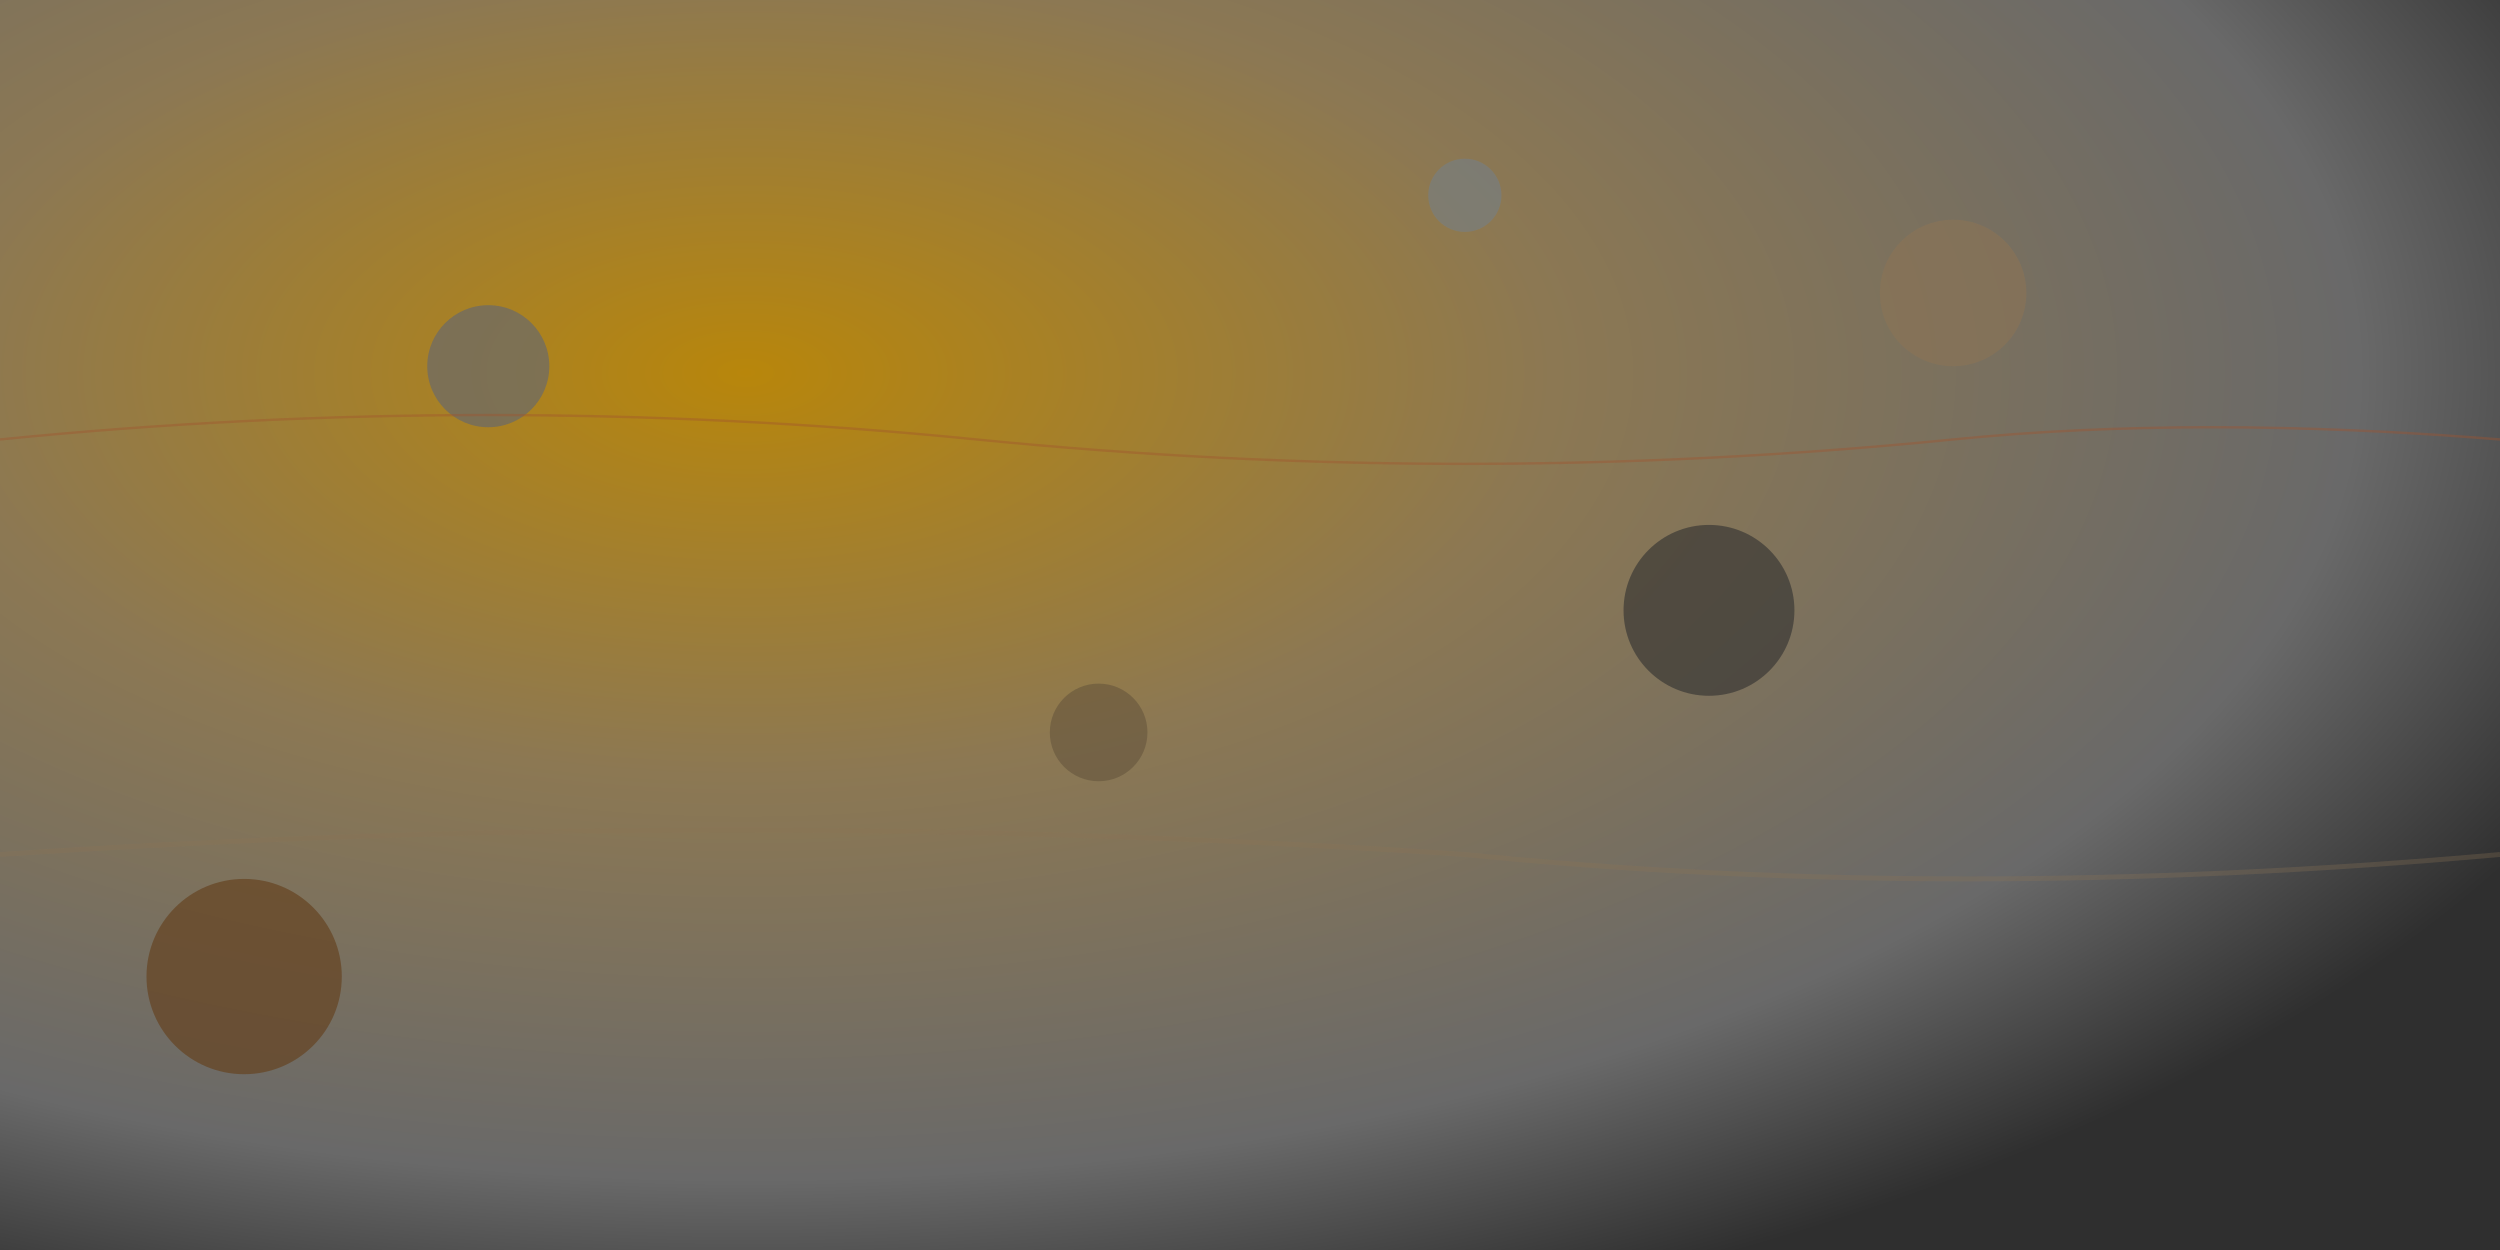
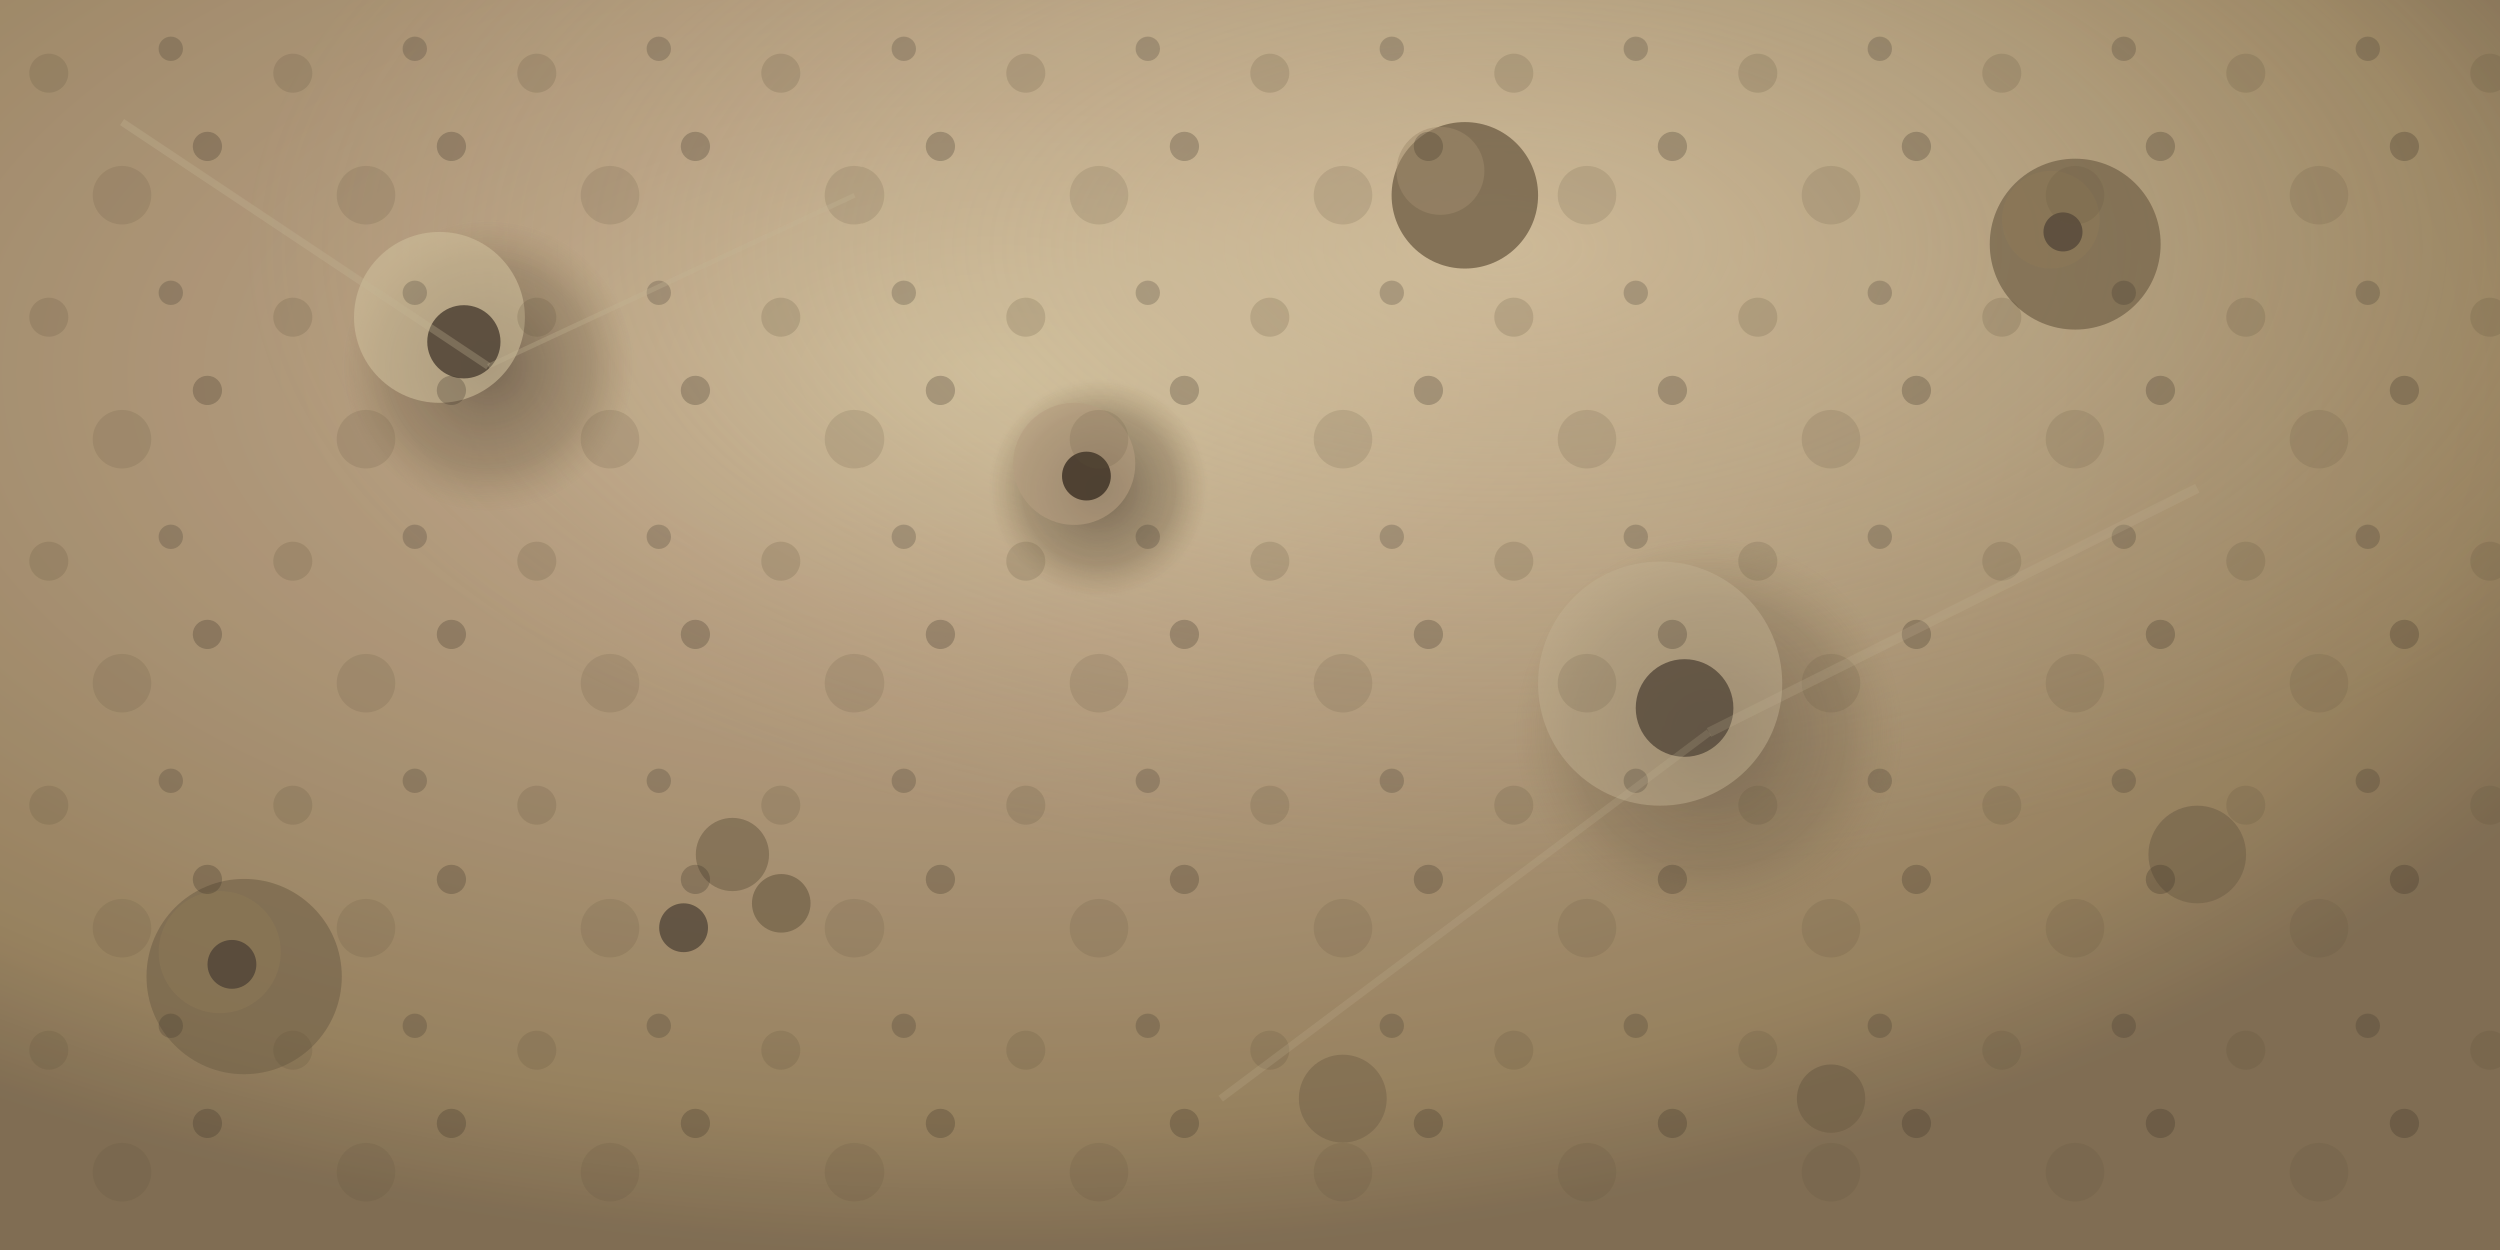
<svg xmlns="http://www.w3.org/2000/svg" width="1024" height="512">
  <defs>
-     <radialGradient id="mercuryGradient" cx="0.3" cy="0.3" r="0.8">
-       <stop offset="0%" style="stop-color:#B8860B;stop-opacity:1" />
-       <stop offset="40%" style="stop-color:#8C7853;stop-opacity:1" />
-       <stop offset="80%" style="stop-color:#696969;stop-opacity:1" />
-       <stop offset="100%" style="stop-color:#2F2F2F;stop-opacity:1" />
+     <radialGradient id="mercuryBase" cx="40%" cy="30%" r="70%">
+       <stop offset="0%" style="stop-color:#D4C4A0;stop-opacity:1" />
+       <stop offset="30%" style="stop-color:#B8A082;stop-opacity:1" />
+       <stop offset="60%" style="stop-color:#A08B6B;stop-opacity:1" />
+       <stop offset="85%" style="stop-color:#8C7853;stop-opacity:1" />
+       <stop offset="100%" style="stop-color:#6B5B42;stop-opacity:1" />
    </radialGradient>
+     <radialGradient id="craterShadow">
+       <stop offset="0%" style="stop-color:#4A3F32;stop-opacity:0.8" />
+       <stop offset="70%" style="stop-color:#6B5B42;stop-opacity:0.4" />
+       <stop offset="100%" style="stop-color:#8C7853;stop-opacity:0" />
+     </radialGradient>
+     <radialGradient id="highlands" cx="60%" cy="20%" r="50%">
+       <stop offset="0%" style="stop-color:#E6D6B0;stop-opacity:0.6" />
+       <stop offset="50%" style="stop-color:#D4C4A0;stop-opacity:0.4" />
+       <stop offset="100%" style="stop-color:#B8A082;stop-opacity:0.2" />
+     </radialGradient>
+     <pattern id="mercuryTexture" x="0" y="0" width="100" height="100" patternUnits="userSpaceOnUse">
+       <rect width="100" height="100" fill="#A08B6B" opacity="0.3" />
+       <circle cx="20" cy="30" r="8" fill="#6B5B42" opacity="0.6" />
+       <circle cx="70" cy="20" r="5" fill="#4A3F32" opacity="0.7" />
+       <circle cx="50" cy="80" r="12" fill="#6B5B42" opacity="0.5" />
+       <circle cx="85" cy="60" r="6" fill="#4A3F32" opacity="0.8" />
+     </pattern>
  </defs>
-   <rect width="100%" height="100%" fill="url(#mercuryGradient)" />
-   <circle cx="200" cy="150" r="25" fill="#696969" opacity="0.7" />
-   <circle cx="700" cy="250" r="35" fill="#2F2F2F" opacity="0.6" />
-   <circle cx="450" cy="300" r="20" fill="#5D4E37" opacity="0.5" />
-   <circle cx="800" cy="120" r="30" fill="#8B7355" opacity="0.6" />
-   <circle cx="100" cy="400" r="40" fill="#654321" opacity="0.7" />
-   <circle cx="600" cy="80" r="15" fill="#708090" opacity="0.5" />
-   <path d="M0,180 Q200,160 400,180 Q600,200 800,180 Q900,170 1024,180" stroke="#A0522D" stroke-width="1" fill="none" opacity="0.4" />
-   <path d="M0,350 Q300,330 600,350 Q800,370 1024,350" stroke="#8B7355" stroke-width="2" fill="none" opacity="0.3" />
+   <rect width="100%" height="100%" fill="url(#mercuryBase)" />
+   <rect width="100%" height="100%" fill="url(#highlands)" />
+   <circle cx="200" cy="150" r="60" fill="url(#craterShadow)" opacity="0.8" />
+   <circle cx="180" cy="130" r="35" fill="#D4C4A0" opacity="0.6" />
+   <circle cx="190" cy="140" r="15" fill="#4A3F32" opacity="0.9" />
+   <circle cx="700" cy="300" r="80" fill="url(#craterShadow)" opacity="0.7" />
+   <circle cx="680" cy="280" r="50" fill="#C4B494" opacity="0.5" />
+   <circle cx="690" cy="290" r="20" fill="#4A3F32" opacity="0.8" />
+   <circle cx="450" cy="200" r="45" fill="url(#craterShadow)" opacity="0.9" />
+   <circle cx="440" cy="190" r="25" fill="#B8A082" opacity="0.6" />
+   <circle cx="445" cy="195" r="10" fill="#3A2F22" opacity="0.9" />
+   <circle cx="850" cy="100" r="35" fill="#6B5B42" opacity="0.7" />
+   <circle cx="840" cy="90" r="20" fill="#8C7853" opacity="0.5" />
+   <circle cx="845" cy="95" r="8" fill="#4A3F32" opacity="0.8" />
+   <circle cx="100" cy="400" r="40" fill="#6B5B42" opacity="0.6" />
+   <circle cx="90" cy="390" r="25" fill="#8C7853" opacity="0.4" />
+   <circle cx="95" cy="395" r="10" fill="#4A3F32" opacity="0.9" />
+   <circle cx="600" cy="80" r="30" fill="#6B5B42" opacity="0.8" />
+   <circle cx="590" cy="70" r="18" fill="#A08B6B" opacity="0.5" />
+   <circle cx="300" cy="350" r="15" fill="#6B5B42" opacity="0.6" />
+   <circle cx="320" cy="370" r="12" fill="#6B5B42" opacity="0.7" />
+   <circle cx="280" cy="380" r="10" fill="#4A3F32" opacity="0.8" />
+   <circle cx="550" cy="450" r="18" fill="#6B5B42" opacity="0.5" />
+   <circle cx="750" cy="450" r="14" fill="#6B5B42" opacity="0.7" />
+   <circle cx="900" cy="350" r="20" fill="#6B5B42" opacity="0.6" />
+   <rect width="100%" height="100%" fill="url(#mercuryTexture)" opacity="0.4" />
+   <path d="M200,150 L50,50" stroke="#C4B494" stroke-width="3" opacity="0.3" />
+   <path d="M200,150 L350,80" stroke="#C4B494" stroke-width="2" opacity="0.3" />
+   <path d="M700,300 L900,200" stroke="#C4B494" stroke-width="4" opacity="0.2" />
+   <path d="M700,300 L500,450" stroke="#C4B494" stroke-width="3" opacity="0.2" />
</svg>
